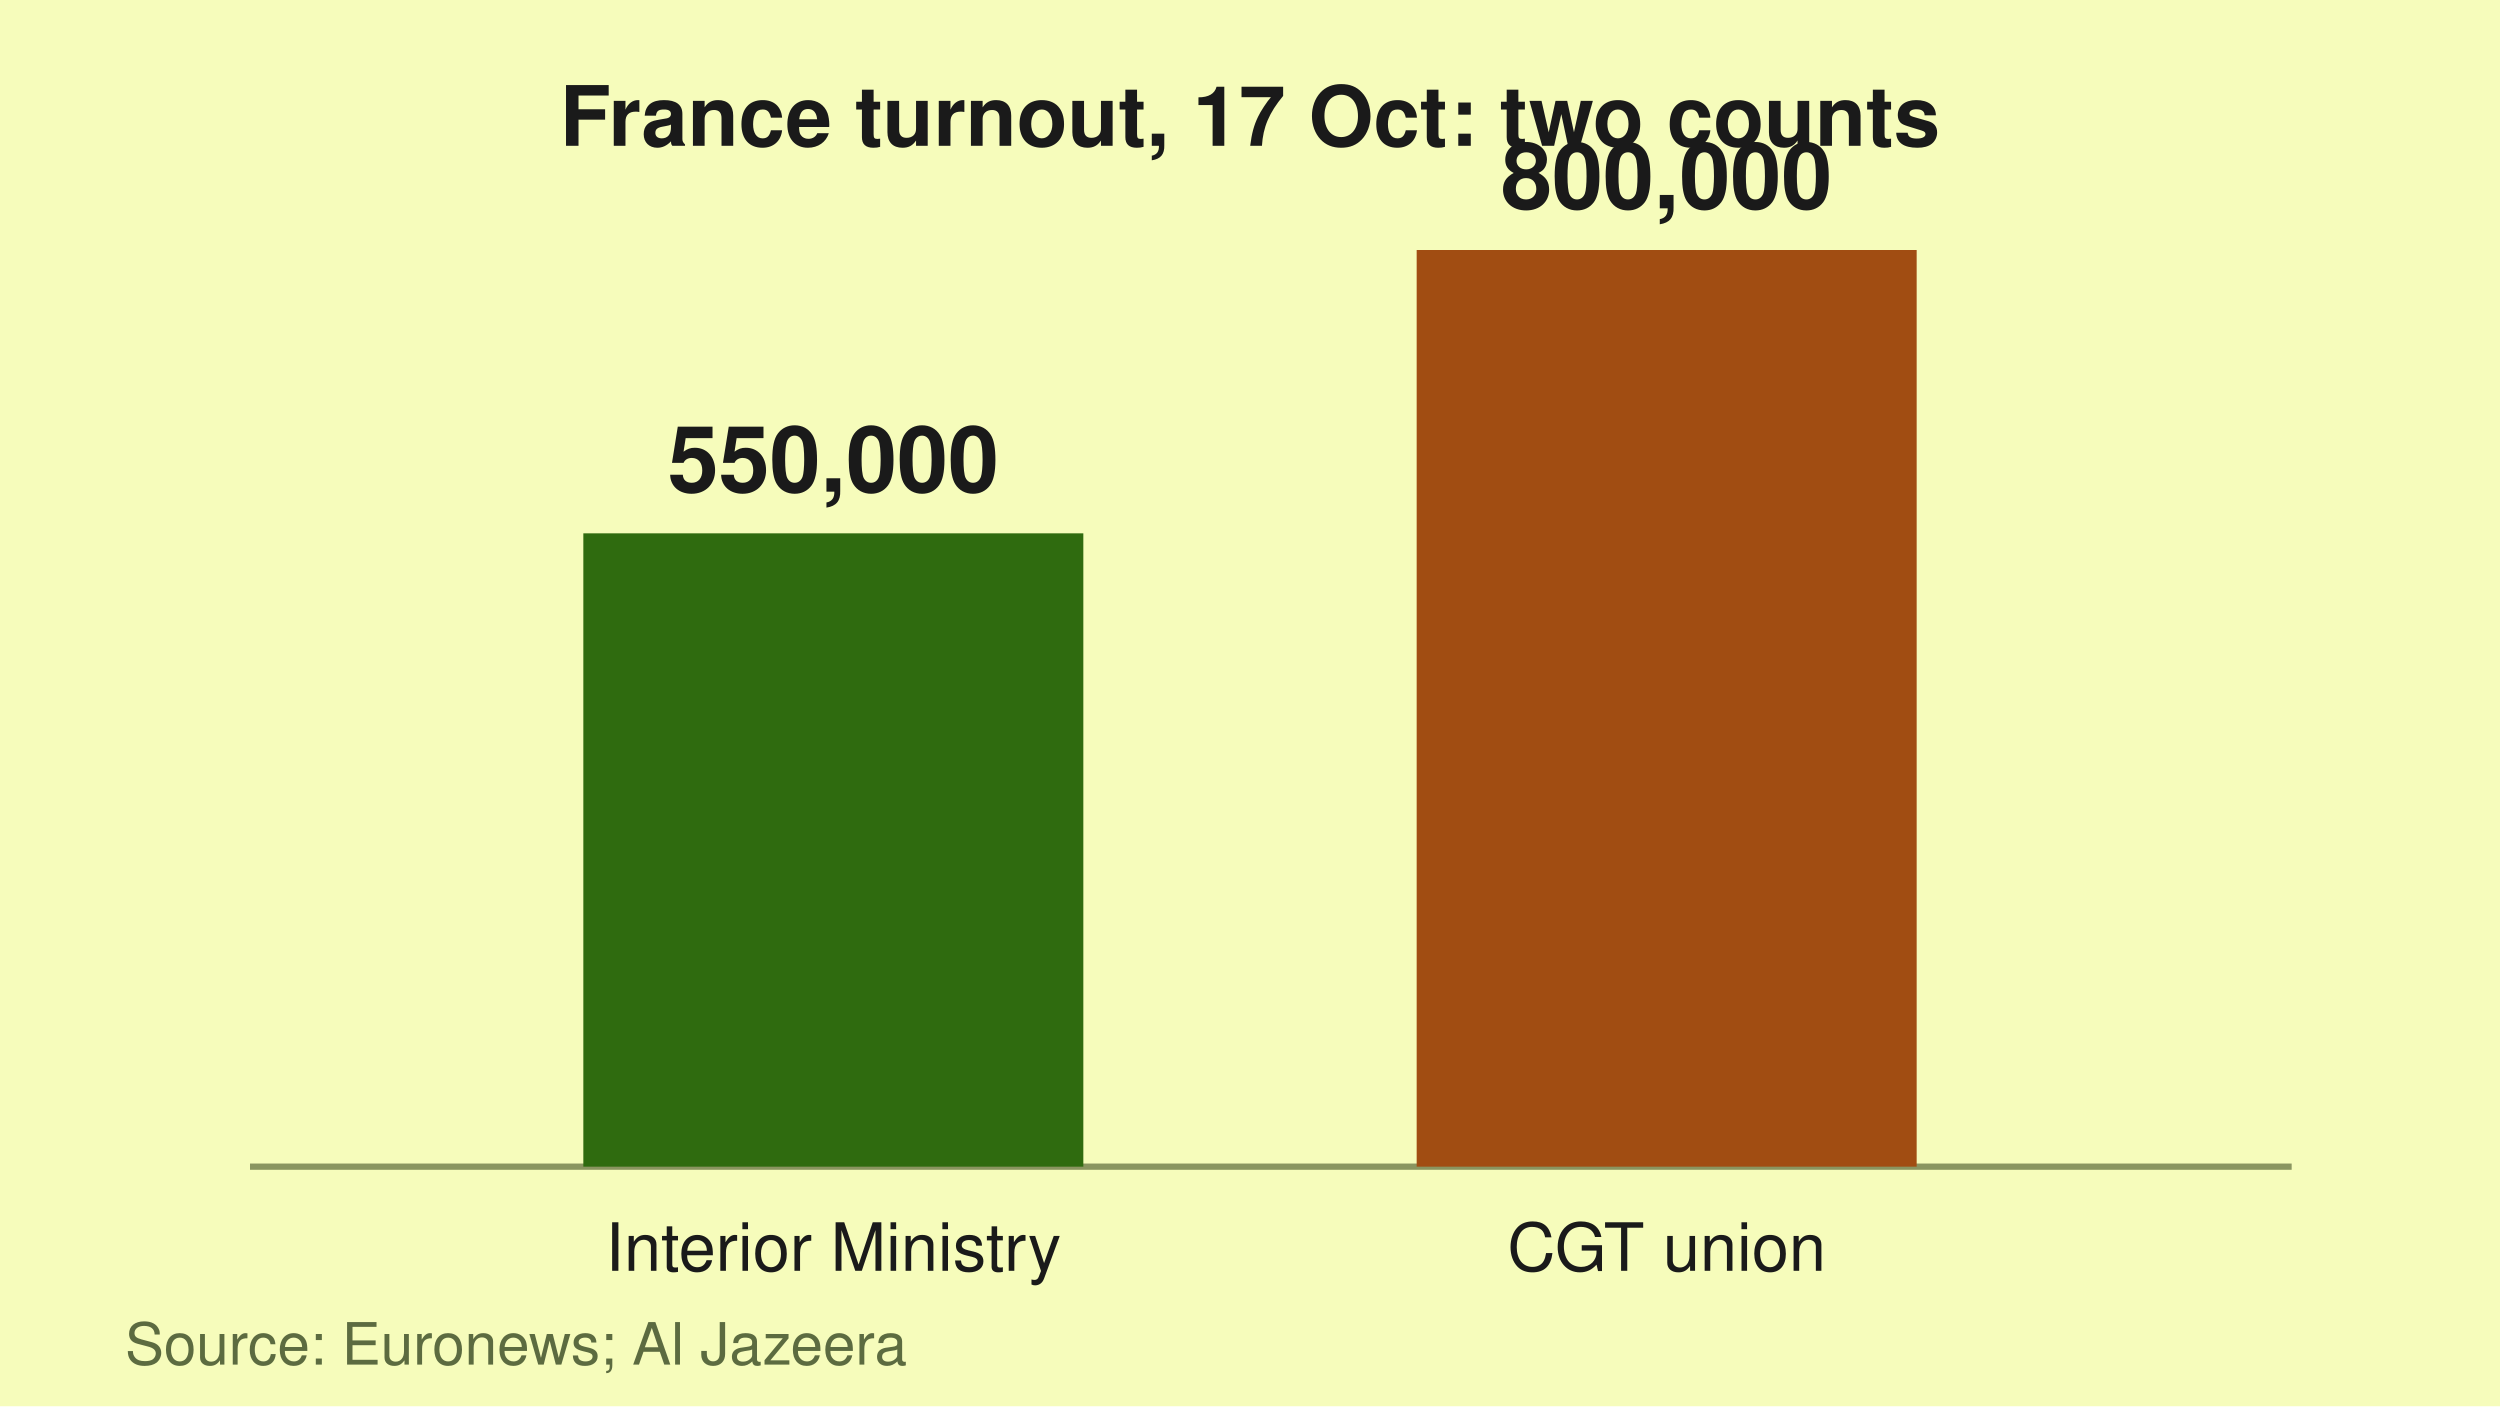
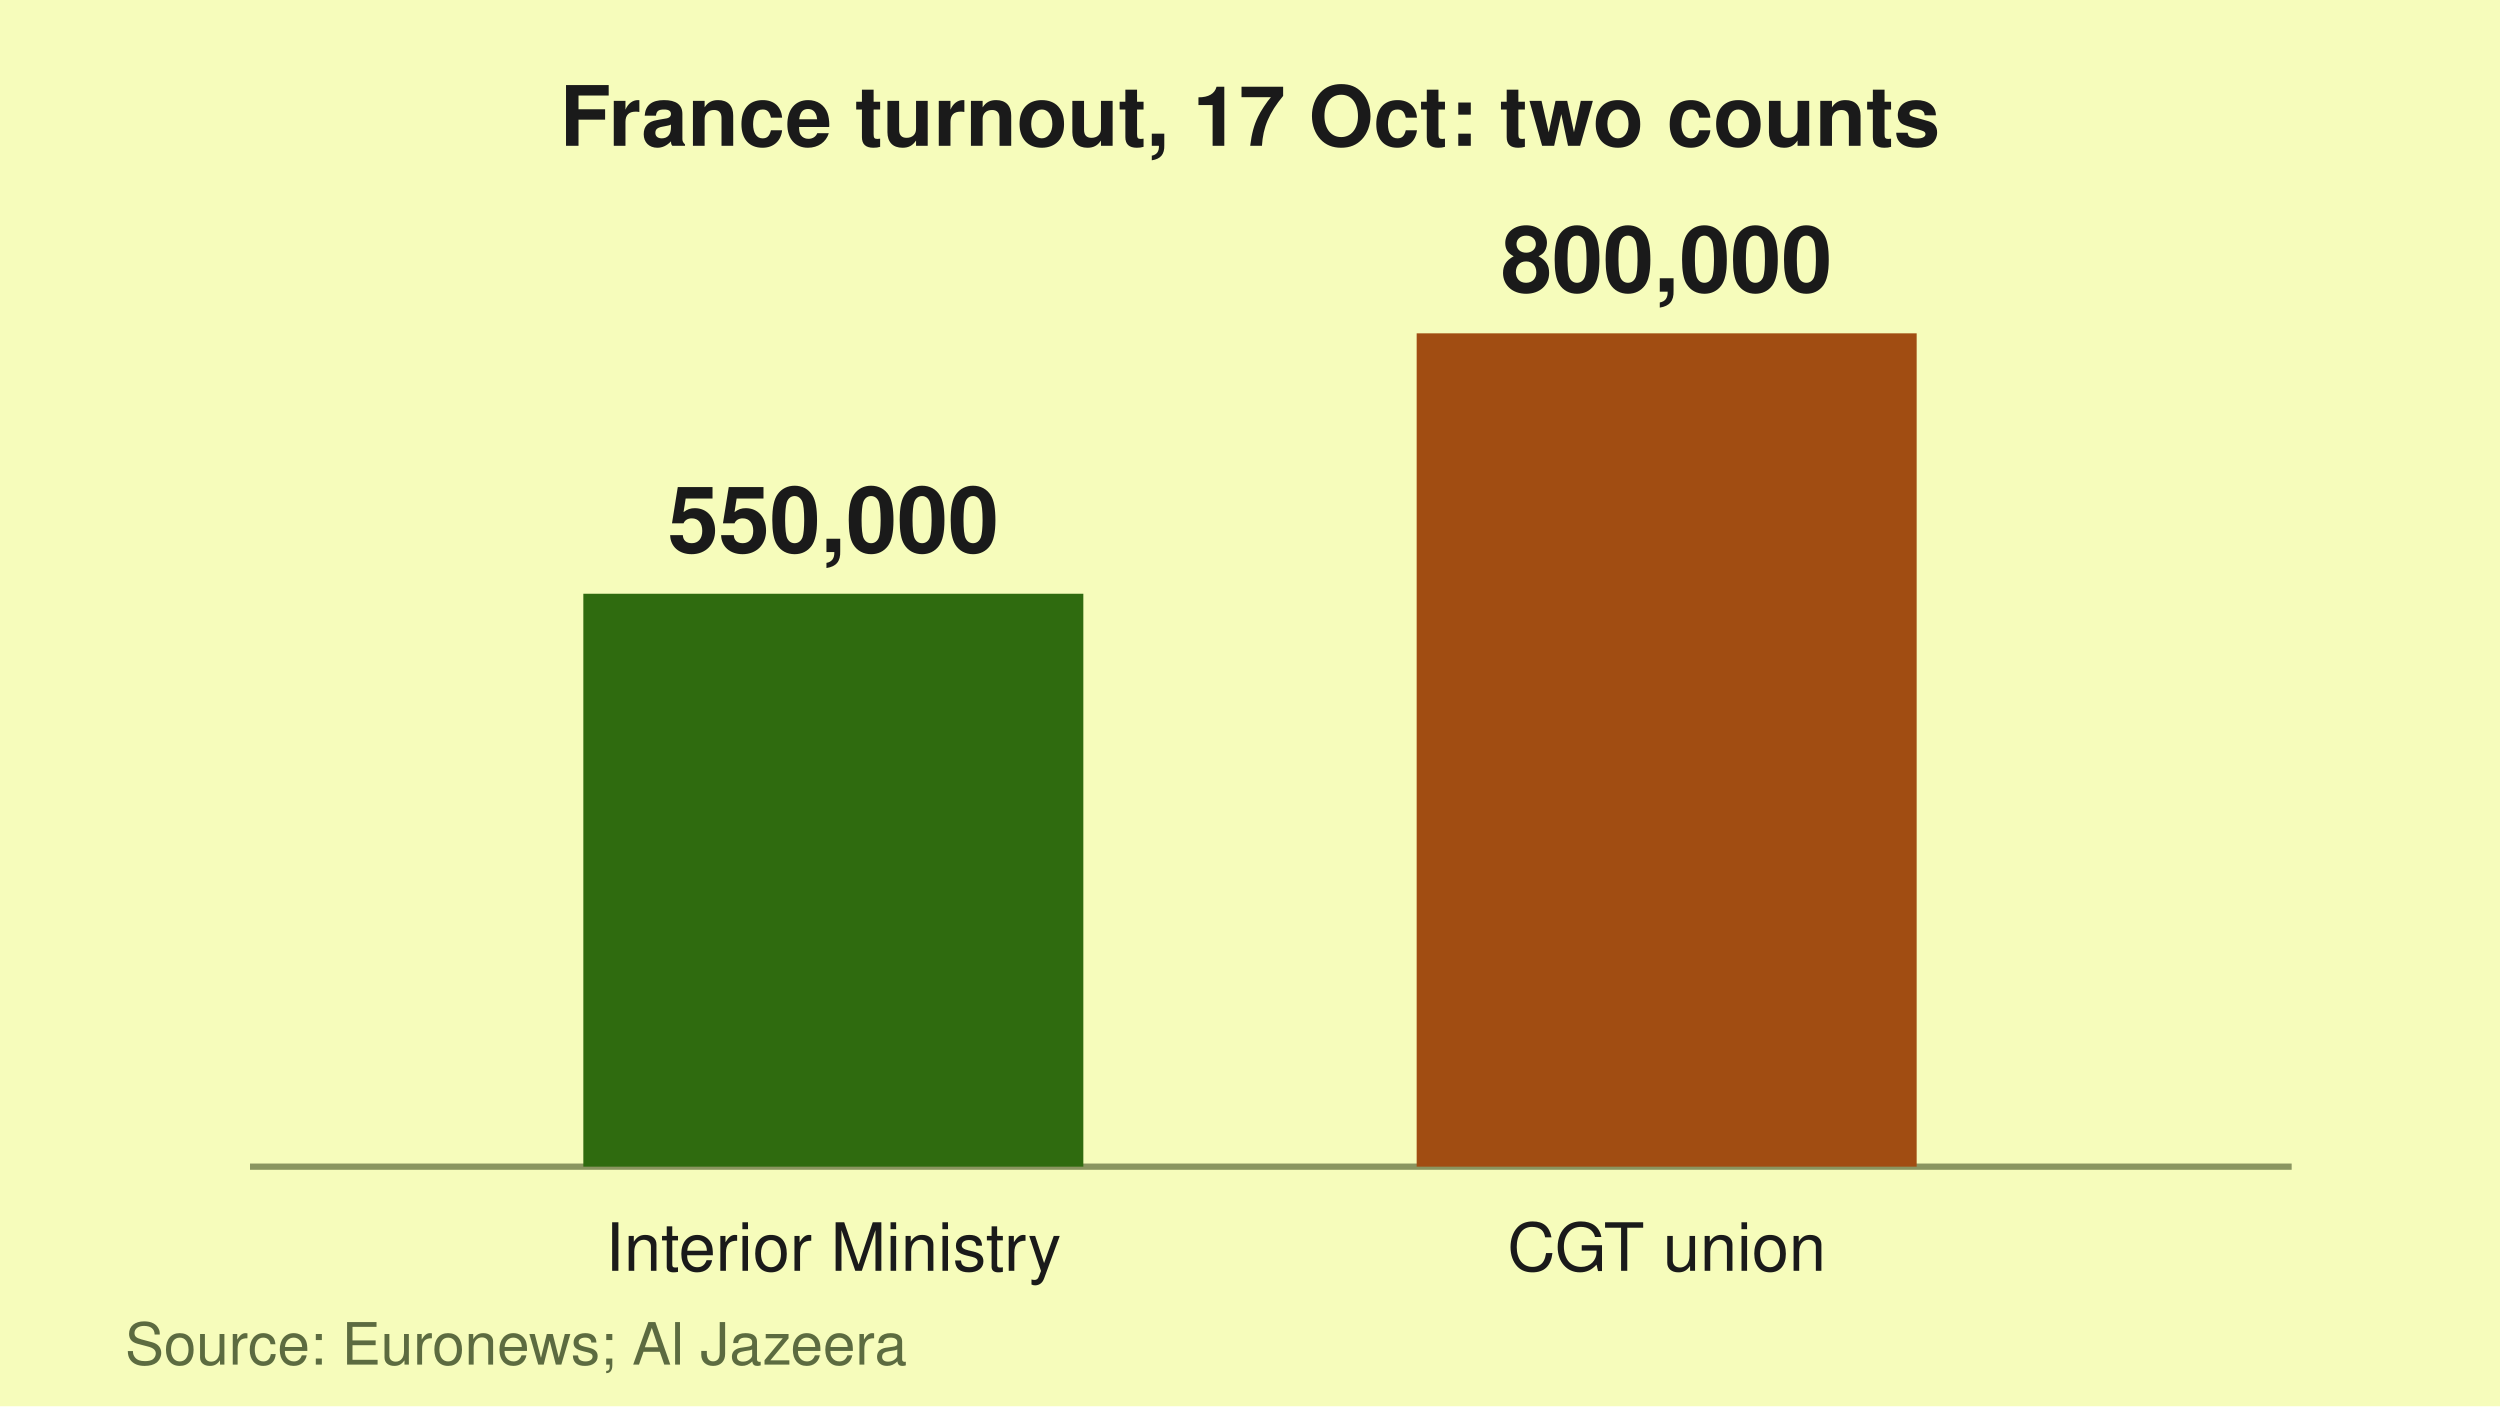
<svg xmlns="http://www.w3.org/2000/svg" viewBox="0 0 1200 675" font-family="Helvetica, Arial, sans-serif">
  <rect width="100%" height="100%" fill="#f6fcbb" />
  <text x="600" y="70" font-size="40" font-weight="700" text-anchor="middle" fill="#1a1a1a">France turnout, 17 Oct: two counts</text>
  <line x1="120" y1="560" x2="1100" y2="560" stroke="#8a9560" stroke-width="3" />
-   <rect x="280" y="256" width="240" height="304" fill="#2f6b0f" />
-   <rect x="680" y="120" width="240" height="440" fill="#a14d12" />
-   <text x="400" y="236" font-size="44" font-weight="700" text-anchor="middle" fill="#1a1a1a">550,000</text>
-   <text x="800" y="100" font-size="44" font-weight="700" text-anchor="middle" fill="#1a1a1a">800,000</text>
+   <rect x="280" y="285" width="240" height="275" fill="#2f6b0f" />
+   <rect x="680" y="160" width="240" height="400" fill="#a14d12" />
+   <text x="400" y="265" font-size="44" font-weight="700" text-anchor="middle" fill="#1a1a1a">550,000</text>
+   <text x="800" y="140" font-size="44" font-weight="700" text-anchor="middle" fill="#1a1a1a">800,000</text>
  <text x="400" y="610" font-size="32" text-anchor="middle" fill="#1a1a1a">Interior Ministry</text>
  <text x="800" y="610" font-size="32" text-anchor="middle" fill="#1a1a1a">CGT union</text>
  <text x="60" y="655" font-size="28" fill="#5c6b40">Source: Euronews; Al Jazeera</text>
</svg>
